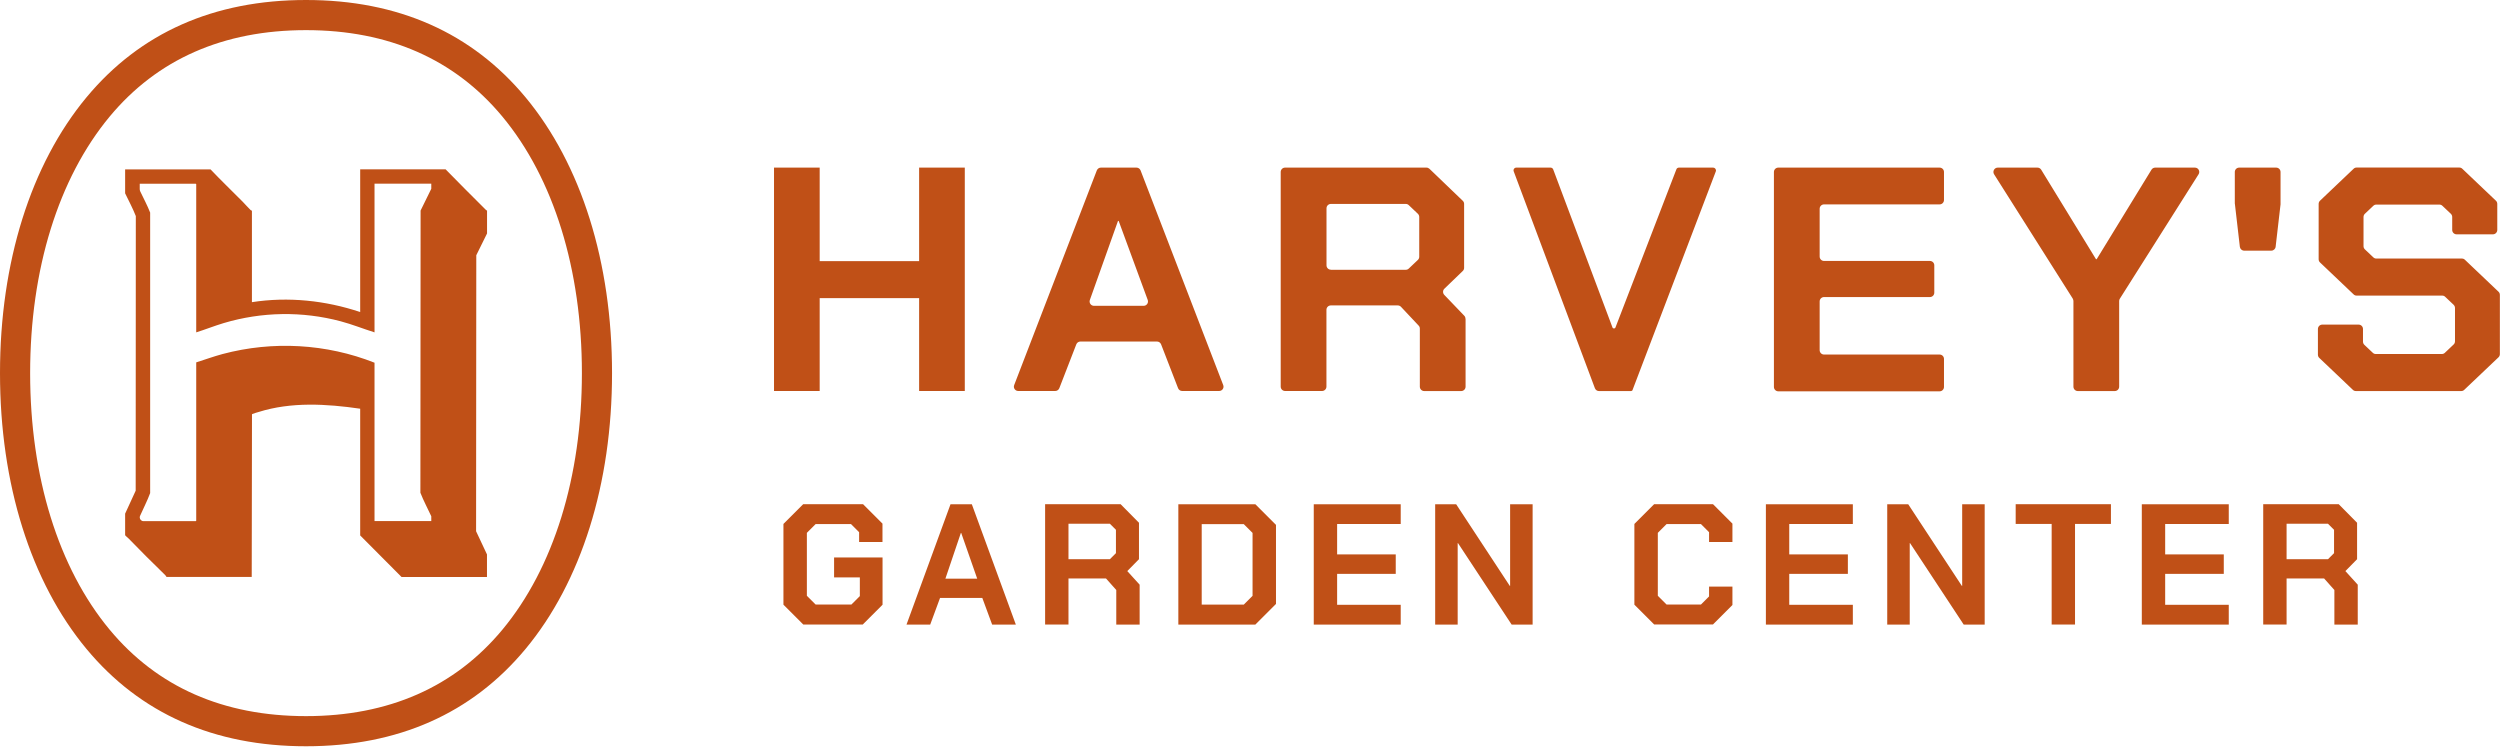
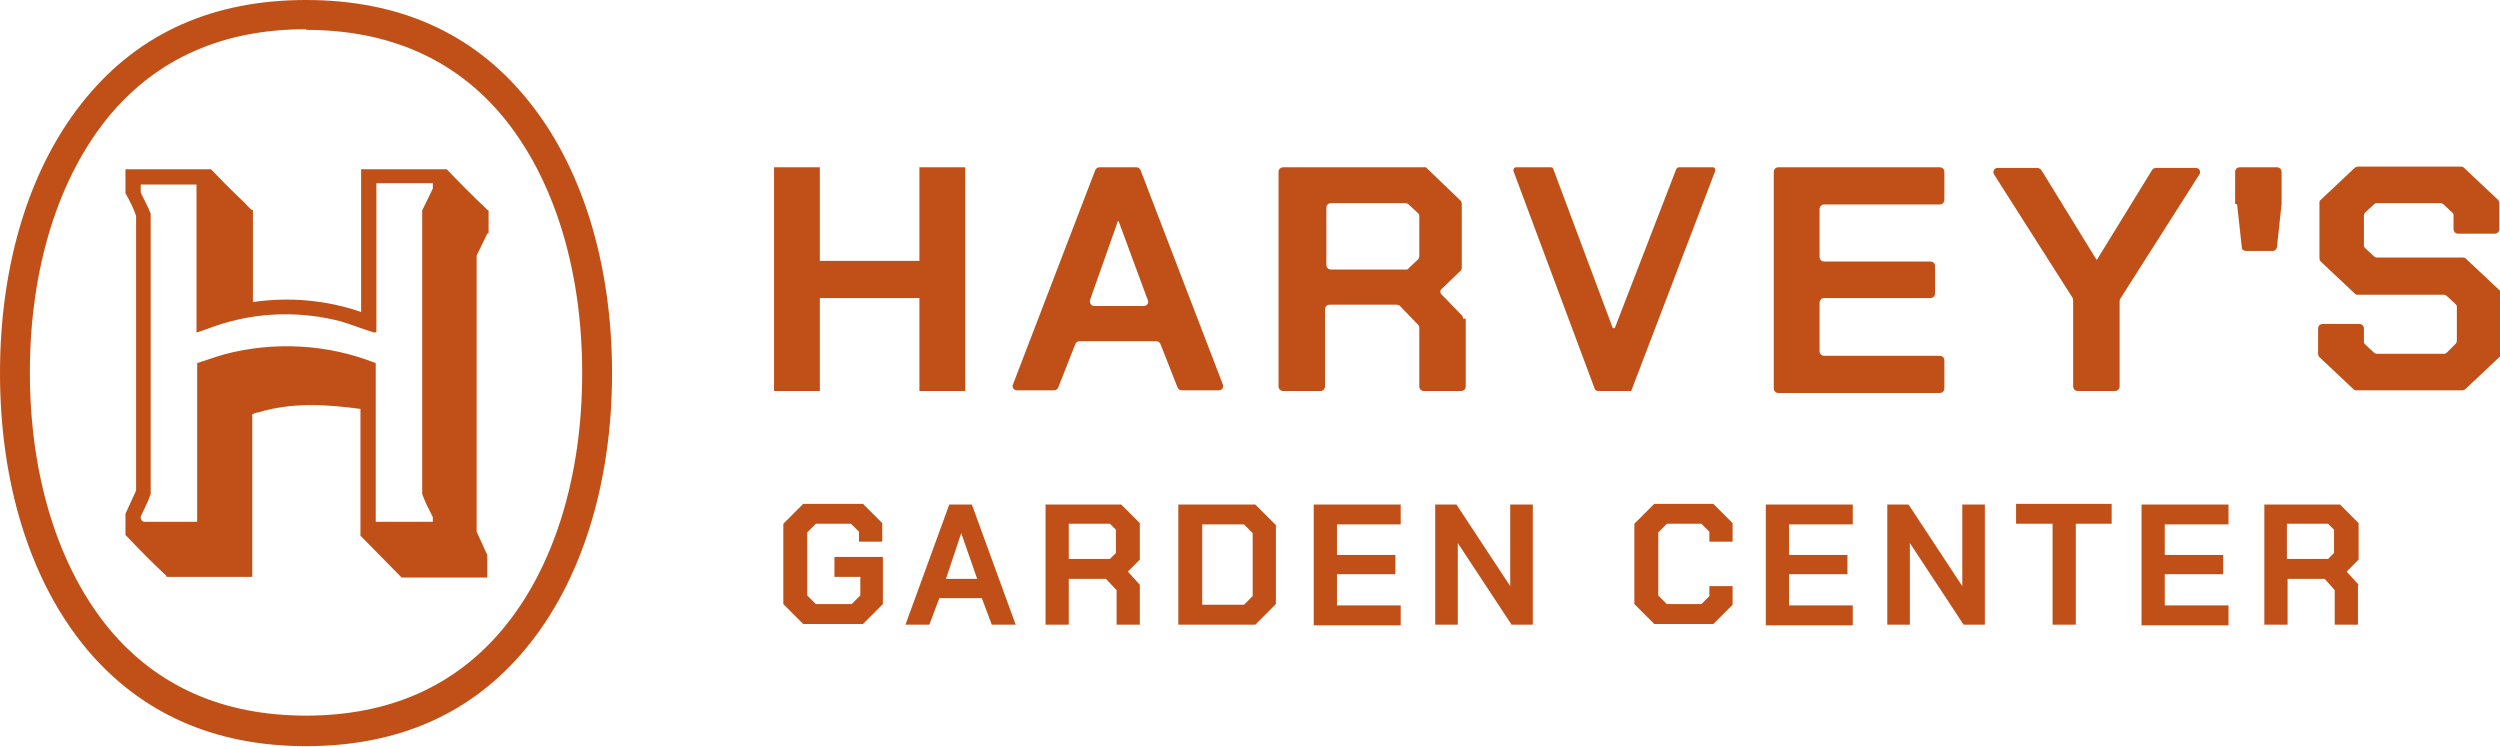
- <svg xmlns="http://www.w3.org/2000/svg" id="Layer_2" data-name="Layer 2" viewBox="0 0 376.61 112.43">
-   <defs>
-     <style>
-       .cls-1 {
-         fill: #c05017;
-       }
-     </style>
-   </defs>
-   <g id="Layer_1-2" data-name="Layer 1">
-     <path class="cls-1" d="M116.6,25.25h6.88v14.09h14.98v-14.09h6.88v33.65h-6.88v-13.99h-14.98v13.99h-6.88V25.25ZM165.83,25.25h5.38c.27,0,.51.17.61.42l12.45,32.34c.17.43-.15.89-.61.89h-5.58c-.27,0-.51-.17-.61-.42l-2.56-6.61c-.1-.25-.34-.42-.61-.42h-11.55c-.27,0-.51.17-.61.42l-2.56,6.61c-.1.25-.34.42-.61.42h-5.58c-.46,0-.78-.46-.61-.89l12.45-32.34c.1-.25.34-.42.61-.42ZM172.28,46.07c.46,0,.77-.45.62-.88l-4.38-11.91h-.1l-4.24,11.91c-.15.43.16.88.62.88h7.49ZM220.78,48.02v10.23c0,.36-.29.66-.66.66h-5.57c-.36,0-.66-.29-.66-.66v-8.75c0-.17-.06-.33-.18-.45l-2.66-2.83c-.12-.13-.3-.21-.48-.21h-10.09c-.36,0-.66.29-.66.66v11.57c0,.36-.29.66-.66.66h-5.57c-.36,0-.66-.29-.66-.66V25.91c0-.36.29-.66.66-.66h21.3c.17,0,.33.07.45.18l5.02,4.82c.13.12.2.29.2.47v9.63c0,.18-.07.35-.2.47l-2.77,2.67c-.26.25-.27.66-.02.93l3.01,3.14c.12.12.18.28.18.45ZM200.49,40.64h11.28c.17,0,.33-.06.45-.18l1.38-1.31c.13-.12.2-.3.2-.48v-5.98c0-.18-.07-.35-.2-.48l-1.38-1.31c-.12-.12-.28-.18-.45-.18h-11.28c-.36,0-.66.29-.66.66v8.59c0,.36.29.66.66.66ZM258.1,25.25h-5.18c-.18,0-.34.11-.39.28l-9.17,23.8c-.08.21-.37.2-.45,0l-8.93-23.81c-.06-.16-.22-.27-.39-.27h-5.17c-.29,0-.49.29-.39.56l12.23,32.67c.1.26.34.43.61.43h4.84c.1,0,.19-.06.22-.15l12.55-32.95c.09-.27-.11-.55-.39-.55ZM267.89,25.25h24.3c.36,0,.66.29.66.66v4.22c0,.36-.29.66-.66.66h-17.41c-.36,0-.66.29-.66.66v7.2c0,.36.29.66.66.66h15.95c.36,0,.66.29.66.66v4.12c0,.36-.29.66-.66.66h-15.95c-.36,0-.66.29-.66.66v7.34c0,.36.29.66.66.66h17.41c.36,0,.66.29.66.66v4.22c0,.36-.29.66-.66.66h-24.3c-.36,0-.66-.29-.66-.66V25.91c0-.36.29-.66.66-.66ZM312.26,45l-11.86-18.74c-.28-.44.04-1.01.55-1.01h5.98c.23,0,.44.12.56.31l8.26,13.49h.1l8.26-13.49c.12-.19.33-.31.56-.31h5.98c.52,0,.83.57.55,1.01l-11.86,18.74c-.07.1-.1.23-.1.35v12.9c0,.36-.29.66-.66.66h-5.57c-.36,0-.66-.29-.66-.66v-12.9c0-.12-.04-.25-.1-.35ZM336.66,30.7v-4.79c0-.36.29-.66.66-.66h5.57c.36,0,.66.29.66.66v4.79s0,.05,0,.08l-.74,6.4c-.04.33-.32.58-.65.58h-4.09c-.33,0-.61-.25-.65-.58l-.74-6.4s0-.05,0-.08ZM349.18,53.43v-3.87c0-.36.29-.66.66-.66h5.47c.36,0,.66.29.66.66v1.9c0,.18.07.35.2.48l1.28,1.21c.12.12.28.18.45.18h9.95c.17,0,.33-.06.45-.18l1.33-1.26c.13-.12.2-.3.2-.48v-5.01c0-.18-.07-.35-.2-.48l-1.28-1.21c-.12-.12-.28-.18-.45-.18h-12.89c-.17,0-.33-.06-.45-.18l-5.07-4.82c-.13-.12-.2-.3-.2-.48v-8.33c0-.18.07-.35.2-.48l5.07-4.82c.12-.12.28-.18.45-.18h15.47c.17,0,.33.06.45.18l5.07,4.82c.13.12.2.3.2.48v3.92c0,.36-.29.66-.66.66h-5.47c-.36,0-.66-.29-.66-.66v-1.95c0-.18-.07-.35-.2-.48l-1.28-1.21c-.12-.12-.28-.18-.45-.18h-9.5c-.17,0-.33.06-.45.18l-1.28,1.21c-.13.12-.2.3-.2.48v4.39c0,.18.07.35.2.48l1.28,1.21c.12.12.28.18.45.18h12.89c.17,0,.33.06.45.18l5.07,4.82c.13.12.2.3.2.48v8.91c0,.18-.07.35-.2.48l-5.17,4.91c-.12.12-.28.18-.45.18h-15.87c-.17,0-.33-.06-.45-.18l-5.07-4.82c-.13-.12-.2-.3-.2-.48ZM46.1,4.54c12.45,0,22.4,4.38,29.58,13.02,7.73,9.31,11.98,23.03,11.98,38.65s-4.26,29.35-11.98,38.65c-7.18,8.64-17.13,13.02-29.58,13.02s-22.4-4.38-29.58-13.02c-7.73-9.31-11.98-23.03-11.98-38.65s4.26-29.35,11.98-38.65c7.18-8.64,17.13-13.02,29.58-13.02M46.1,0c-13.86,0-24.99,4.93-33.07,14.66C4.63,24.78,0,39.54,0,56.21s4.63,31.43,13.03,41.55c8.08,9.73,19.21,14.66,33.07,14.66s24.99-4.93,33.07-14.66c8.4-10.12,13.03-24.87,13.03-41.55s-4.63-31.43-13.03-41.55C71.08,4.93,59.96,0,46.1,0h0ZM73.36,35.19l-1.61,3.26-.03,41.58,1.64,3.49v3.4h-12.87s-6.23-6.26-6.23-6.26v-19.09s0,0,0,0c-5.09-.74-10.39-1.05-15.29.49-.21.06-.81.23-.95.31-.02.01-.05.02-.06.05l-.04,24.49h-12.84c-.08-.17-.24-.33-.38-.46-1.8-1.74-3.58-3.53-5.32-5.32-.07-.07-.53-.46-.53-.51v-3.24s1.59-3.46,1.59-3.46l.02-41.37c-.46-1.17-1.06-2.29-1.61-3.43v-3.6h12.87c1.57,1.66,3.25,3.26,4.86,4.89.37.38.8.88,1.18,1.24.02.02.19.09.19.1v13.77c5.45-.85,11.1-.26,16.31,1.49v-21.5s12.87,0,12.87,0c1.93,1.99,3.91,3.95,5.88,5.92.1.1.23.25.36.31v3.43ZM56.42,50.07s0,0,0,0c-1.71-.54-3.37-1.21-5.1-1.67-5.78-1.54-11.89-1.44-17.62.27-1.4.42-2.75.96-4.14,1.4v-22.33s-.06-.06-.06-.06h-8.45s0,.81,0,.81c0,.12.03.24.08.35.5,1.06,1.07,2.1,1.49,3.19v42.25c-.43,1.17-1.02,2.29-1.52,3.43-.03.07-.05.15-.05.23h0c0,.31.25.57.57.57h7.88s.06-.06.06-.06v-23.86c1.33-.42,2.64-.9,3.98-1.26,7.55-2.01,15.63-1.56,22.88,1.31v23.86s8.55,0,8.55,0v-.73c-.55-1.18-1.17-2.34-1.64-3.54l.03-42.51,1.61-3.28v-.77s-8.55,0-8.55,0v22.39ZM118.02,91.1v-12.17l2.98-2.98h9.01l2.93,2.93v2.77h-3.52v-1.48l-1.22-1.22h-5.33l-1.32,1.32v9.48l1.32,1.32h5.39l1.27-1.27v-2.82h-3.88v-3h7.3v7.12l-2.98,2.98h-8.96l-2.98-2.98ZM143.19,75.96h3.21l6.63,18.13h-3.57l-1.48-4.01h-6.37l-1.48,4.01h-3.57l6.63-18.13ZM147.21,87.17l-2.41-6.89h-.05l-2.33,6.89h4.79ZM171.68,88.08v6.01h-3.52v-5.21l-1.55-1.74h-5.65v6.94h-3.52v-18.13h11.37l2.77,2.8v5.49l-1.76,1.79,1.86,2.05ZM160.96,84.24h6.24l.91-.91v-3.52l-.91-.91h-6.24v5.33ZM177.51,75.96h11.6l3.11,3.11v11.91l-3.11,3.11h-11.6v-18.13ZM187.37,91.08l1.32-1.32v-9.48l-1.32-1.32h-6.34v12.12h6.34ZM197.91,75.96h13.1v2.98h-9.58v4.58h8.83v2.93h-8.83v4.66h9.58v2.98h-13.1v-18.13ZM216.2,75.96h3.16l8.08,12.3h.05v-12.3h3.39v18.13h-3.16l-8.08-12.27h-.05v12.27h-3.39v-18.13ZM246.21,91.1v-12.17l2.98-2.98h8.86l2.93,2.93v2.77h-3.52v-1.48l-1.22-1.22h-5.18l-1.32,1.32v9.48l1.32,1.32h5.18l1.22-1.22v-1.48h3.52v2.77l-2.93,2.93h-8.86l-2.98-2.98ZM266.02,75.96h13.1v2.98h-9.58v4.58h8.83v2.93h-8.83v4.66h9.58v2.98h-13.1v-18.13ZM284.3,75.96h3.16l8.08,12.3h.05v-12.3h3.39v18.13h-3.16l-8.08-12.27h-.05v12.27h-3.39v-18.13ZM309.06,78.93h-5.41v-2.98h14.35v2.98h-5.41v15.15h-3.52v-15.15ZM322.65,75.96h13.1v2.98h-9.58v4.58h8.83v2.93h-8.83v4.66h9.58v2.98h-13.1v-18.13ZM355.18,88.08v6.01h-3.52v-5.21l-1.55-1.74h-5.65v6.94h-3.52v-18.13h11.37l2.77,2.8v5.49l-1.76,1.79,1.86,2.05ZM344.46,84.24h6.24l.91-.91v-3.52l-.91-.91h-6.24v5.33Z" />
+ <svg xmlns="http://www.w3.org/2000/svg" id="a" viewBox="0 0 376.6 112.4">
+   <g id="b">
+     <path d="M116.6,25.2h6.9v14.1h15v-14.1h6.9v33.7h-6.9v-14h-15v14h-6.9V25.2ZM165.8,25.2h5.4c.3,0,.5.2.6.4l12.4,32.3c.2.4-.1.9-.6.9h-5.6c-.3,0-.5-.2-.6-.4l-2.6-6.6c-.1-.2-.3-.4-.6-.4h-11.6c-.3,0-.5.2-.6.4l-2.6,6.6c-.1.2-.3.4-.6.4h-5.6c-.5,0-.8-.5-.6-.9l12.4-32.3c.1-.2.3-.4.6-.4h0ZM172.3,46.1c.5,0,.8-.5.6-.9l-4.4-11.9h-.1l-4.2,11.9c-.1.4.2.9.6.9h7.5,0ZM220.8,48v10.2c0,.4-.3.7-.7.7h-5.6c-.4,0-.7-.3-.7-.7v-8.8c0-.2,0-.3-.2-.5l-2.7-2.8c-.1-.1-.3-.2-.5-.2h-10.1c-.4,0-.7.3-.7.7v11.6c0,.4-.3.7-.7.7h-5.6c-.4,0-.7-.3-.7-.7V25.9c0-.4.3-.7.7-.7h21.3c.2,0,.3,0,.4.2l5,4.8c.1.1.2.3.2.5v9.6c0,.2,0,.3-.2.5l-2.8,2.7c-.3.2-.3.7,0,.9l3,3.1c.1.1.2.3.2.5h0ZM200.5,40.6h11.3c.2,0,.3,0,.4-.2l1.4-1.3c.1-.1.2-.3.2-.5v-6c0-.2,0-.3-.2-.5l-1.4-1.3c-.1-.1-.3-.2-.4-.2h-11.3c-.4,0-.7.3-.7.7v8.6c0,.4.3.7.7.7h0ZM258.1,25.2h-5.2c-.2,0-.3.1-.4.3l-9.2,23.8c0,.2-.4.2-.4,0l-8.9-23.8c0-.2-.2-.3-.4-.3h-5.2c-.3,0-.5.3-.4.6l12.2,32.7c.1.3.3.4.6.4h4.8c.1,0,.2,0,.2-.2l12.6-33c0-.3-.1-.5-.4-.5h0ZM267.9,25.2h24.3c.4,0,.7.3.7.7v4.2c0,.4-.3.7-.7.7h-17.4c-.4,0-.7.3-.7.7v7.2c0,.4.3.7.7.7h16c.4,0,.7.3.7.7v4.1c0,.4-.3.7-.7.7h-16c-.4,0-.7.3-.7.7v7.3c0,.4.3.7.7.7h17.4c.4,0,.7.3.7.7v4.2c0,.4-.3.7-.7.7h-24.3c-.4,0-.7-.3-.7-.7V25.9c0-.4.3-.7.7-.7ZM312.3,45l-11.9-18.7c-.3-.4,0-1,.5-1h6c.2,0,.4.1.6.3l8.3,13.5h.1l8.3-13.5c.1-.2.3-.3.6-.3h6c.5,0,.8.6.5,1l-11.9,18.7c0,0-.1.2-.1.3v12.9c0,.4-.3.7-.7.7h-5.6c-.4,0-.7-.3-.7-.7v-12.9c0-.1,0-.2-.1-.3h0ZM336.7,30.7v-4.8c0-.4.3-.7.7-.7h5.6c.4,0,.7.3.7.7v4.8h0c0,0-.7,6.5-.7,6.5,0,.3-.3.6-.6.6h-4.1c-.3,0-.6-.2-.6-.6l-.7-6.4h0c0,0,0,0,0,0ZM349.2,53.4v-3.9c0-.4.3-.7.7-.7h5.5c.4,0,.7.3.7.7v1.9c0,.2,0,.3.2.5l1.3,1.2c.1.1.3.2.5.2h10c.2,0,.3,0,.5-.2l1.3-1.3c.1-.1.2-.3.2-.5v-5c0-.2,0-.3-.2-.5l-1.3-1.2c-.1-.1-.3-.2-.5-.2h-12.9c-.2,0-.3,0-.5-.2l-5.1-4.8c-.1-.1-.2-.3-.2-.5v-8.3c0-.2,0-.4.2-.5l5.1-4.8c.1-.1.3-.2.5-.2h15.5c.2,0,.3,0,.5.2l5.1,4.8c.1.1.2.3.2.5v3.9c0,.4-.3.7-.7.7h-5.5c-.4,0-.7-.3-.7-.7v-2c0-.2,0-.3-.2-.5l-1.3-1.2c-.1-.1-.3-.2-.5-.2h-9.5c-.2,0-.3,0-.5.2l-1.3,1.2c-.1.1-.2.3-.2.5v4.4c0,.2,0,.3.2.5l1.3,1.2c.1.1.3.2.5.2h12.9c.2,0,.3,0,.5.2l5.1,4.8c.1.1.2.3.2.5v8.9c0,.2,0,.3-.2.5l-5.2,4.9c-.1.1-.3.2-.5.2h-15.9c-.2,0-.3,0-.5-.2l-5.1-4.8c-.1-.1-.2-.3-.2-.5ZM46.1,4.5c12.5,0,22.4,4.4,29.6,13,7.7,9.3,12,23,12,38.7s-4.3,29.4-12,38.6c-7.2,8.6-17.1,13-29.6,13s-22.4-4.4-29.6-13c-7.7-9.3-12-23-12-38.7s4.3-29.4,12-38.7c7.2-8.6,17.1-13,29.6-13M46.1,0c-13.9,0-25,4.9-33.1,14.7C4.6,24.8,0,39.5,0,56.2s4.6,31.4,13,41.5c8.1,9.7,19.2,14.7,33.1,14.7s25-4.9,33.1-14.7c8.4-10.1,13-24.9,13-41.5s-4.6-31.4-13-41.5C71.1,4.9,60,0,46.1,0h0ZM73.4,35.2l-1.6,3.3v41.6s1.6,3.5,1.6,3.5v3.4h-12.9l-6.2-6.3v-19.1h0c-5.1-.7-10.4-1-15.3.5-.2,0-.8.2-1,.3,0,0,0,0,0,0v24.5h-12.9c0-.2-.2-.3-.4-.5-1.8-1.7-3.6-3.5-5.3-5.3,0,0-.5-.5-.5-.5v-3.2l1.6-3.5v-41.4c-.4-1.2-1-2.3-1.6-3.4v-3.6h12.9c1.6,1.7,3.2,3.3,4.9,4.9.4.4.8.9,1.2,1.2,0,0,.2,0,.2.1v13.8c5.5-.8,11.1-.3,16.3,1.5v-21.5h12.9c1.9,2,3.9,4,5.9,5.9,0,.1.2.2.4.3v3.4h0ZM56.4,50.1h0c-1.7-.5-3.4-1.2-5.1-1.7-5.8-1.5-11.9-1.4-17.6.3-1.4.4-2.8,1-4.1,1.4v-22.3h0c0,0-8.4,0-8.4,0v.8c0,.1,0,.2,0,.4.5,1.1,1.1,2.1,1.5,3.2v42.2c-.4,1.2-1,2.3-1.5,3.4,0,0,0,.2,0,.2h0c0,.3.2.6.6.6h7.9v-23.9c1.3-.4,2.6-.9,4-1.3,7.5-2,15.6-1.6,22.9,1.3v23.9h8.6v-.7c-.6-1.2-1.2-2.3-1.6-3.5V31.7s1.6-3.3,1.6-3.3v-.8h-8.5v22.4h0ZM118,91.1v-12.2l3-3h9l2.9,2.9v2.8h-3.5v-1.5l-1.2-1.2h-5.3l-1.3,1.3v9.5l1.3,1.3h5.4l1.3-1.3v-2.8h-3.9v-3h7.3v7.1l-3,3h-9l-3-3h0ZM143.2,76h3.2l6.6,18.1h-3.6l-1.5-4h-6.4l-1.5,4h-3.6l6.6-18.1h0ZM147.2,87.2l-2.4-6.9h0l-2.3,6.9h4.8ZM171.7,88.1v6h-3.5v-5.2l-1.6-1.7h-5.6v6.9h-3.5v-18.1h11.4l2.8,2.8v5.5l-1.8,1.8,1.9,2.1h0ZM161,84.2h6.2l.9-.9v-3.5l-.9-.9h-6.2v5.3h0ZM177.5,76h11.6l3.1,3.1v11.9l-3.1,3.1h-11.6v-18.1ZM187.4,91.1l1.3-1.3v-9.5l-1.3-1.3h-6.3v12.1h6.3ZM197.9,76h13.1v3h-9.6v4.6h8.8v2.9h-8.8v4.7h9.6v3h-13.1v-18.1ZM216.2,76h3.2l8.1,12.3h0v-12.3h3.4v18.1h-3.2l-8.1-12.3h0v12.3h-3.4v-18.1ZM246.2,91.1v-12.2l3-3h8.9l2.9,2.9v2.8h-3.5v-1.5l-1.2-1.2h-5.2l-1.3,1.3v9.5l1.3,1.3h5.2l1.2-1.2v-1.5h3.5v2.8l-2.9,2.9h-8.9l-3-3h0ZM266,76h13.1v3h-9.6v4.6h8.8v2.9h-8.8v4.7h9.6v3h-13.1v-18.1ZM284.3,76h3.2l8.1,12.3h0v-12.3h3.4v18.1h-3.2l-8.1-12.3h0v12.3h-3.4v-18.1ZM309.1,78.9h-5.4v-3h14.4v3h-5.4v15.2h-3.5v-15.2h0ZM322.6,76h13.1v3h-9.6v4.6h8.8v2.9h-8.8v4.7h9.6v3h-13.1v-18.1ZM355.2,88.1v6h-3.5v-5.2l-1.5-1.7h-5.6v6.9h-3.5v-18.1h11.4l2.8,2.8v5.5l-1.8,1.8,1.9,2.1h0ZM344.5,84.2h6.2l.9-.9v-3.5l-.9-.9h-6.2v5.3h0Z" style="fill:#c05017;" />
  </g>
</svg>
